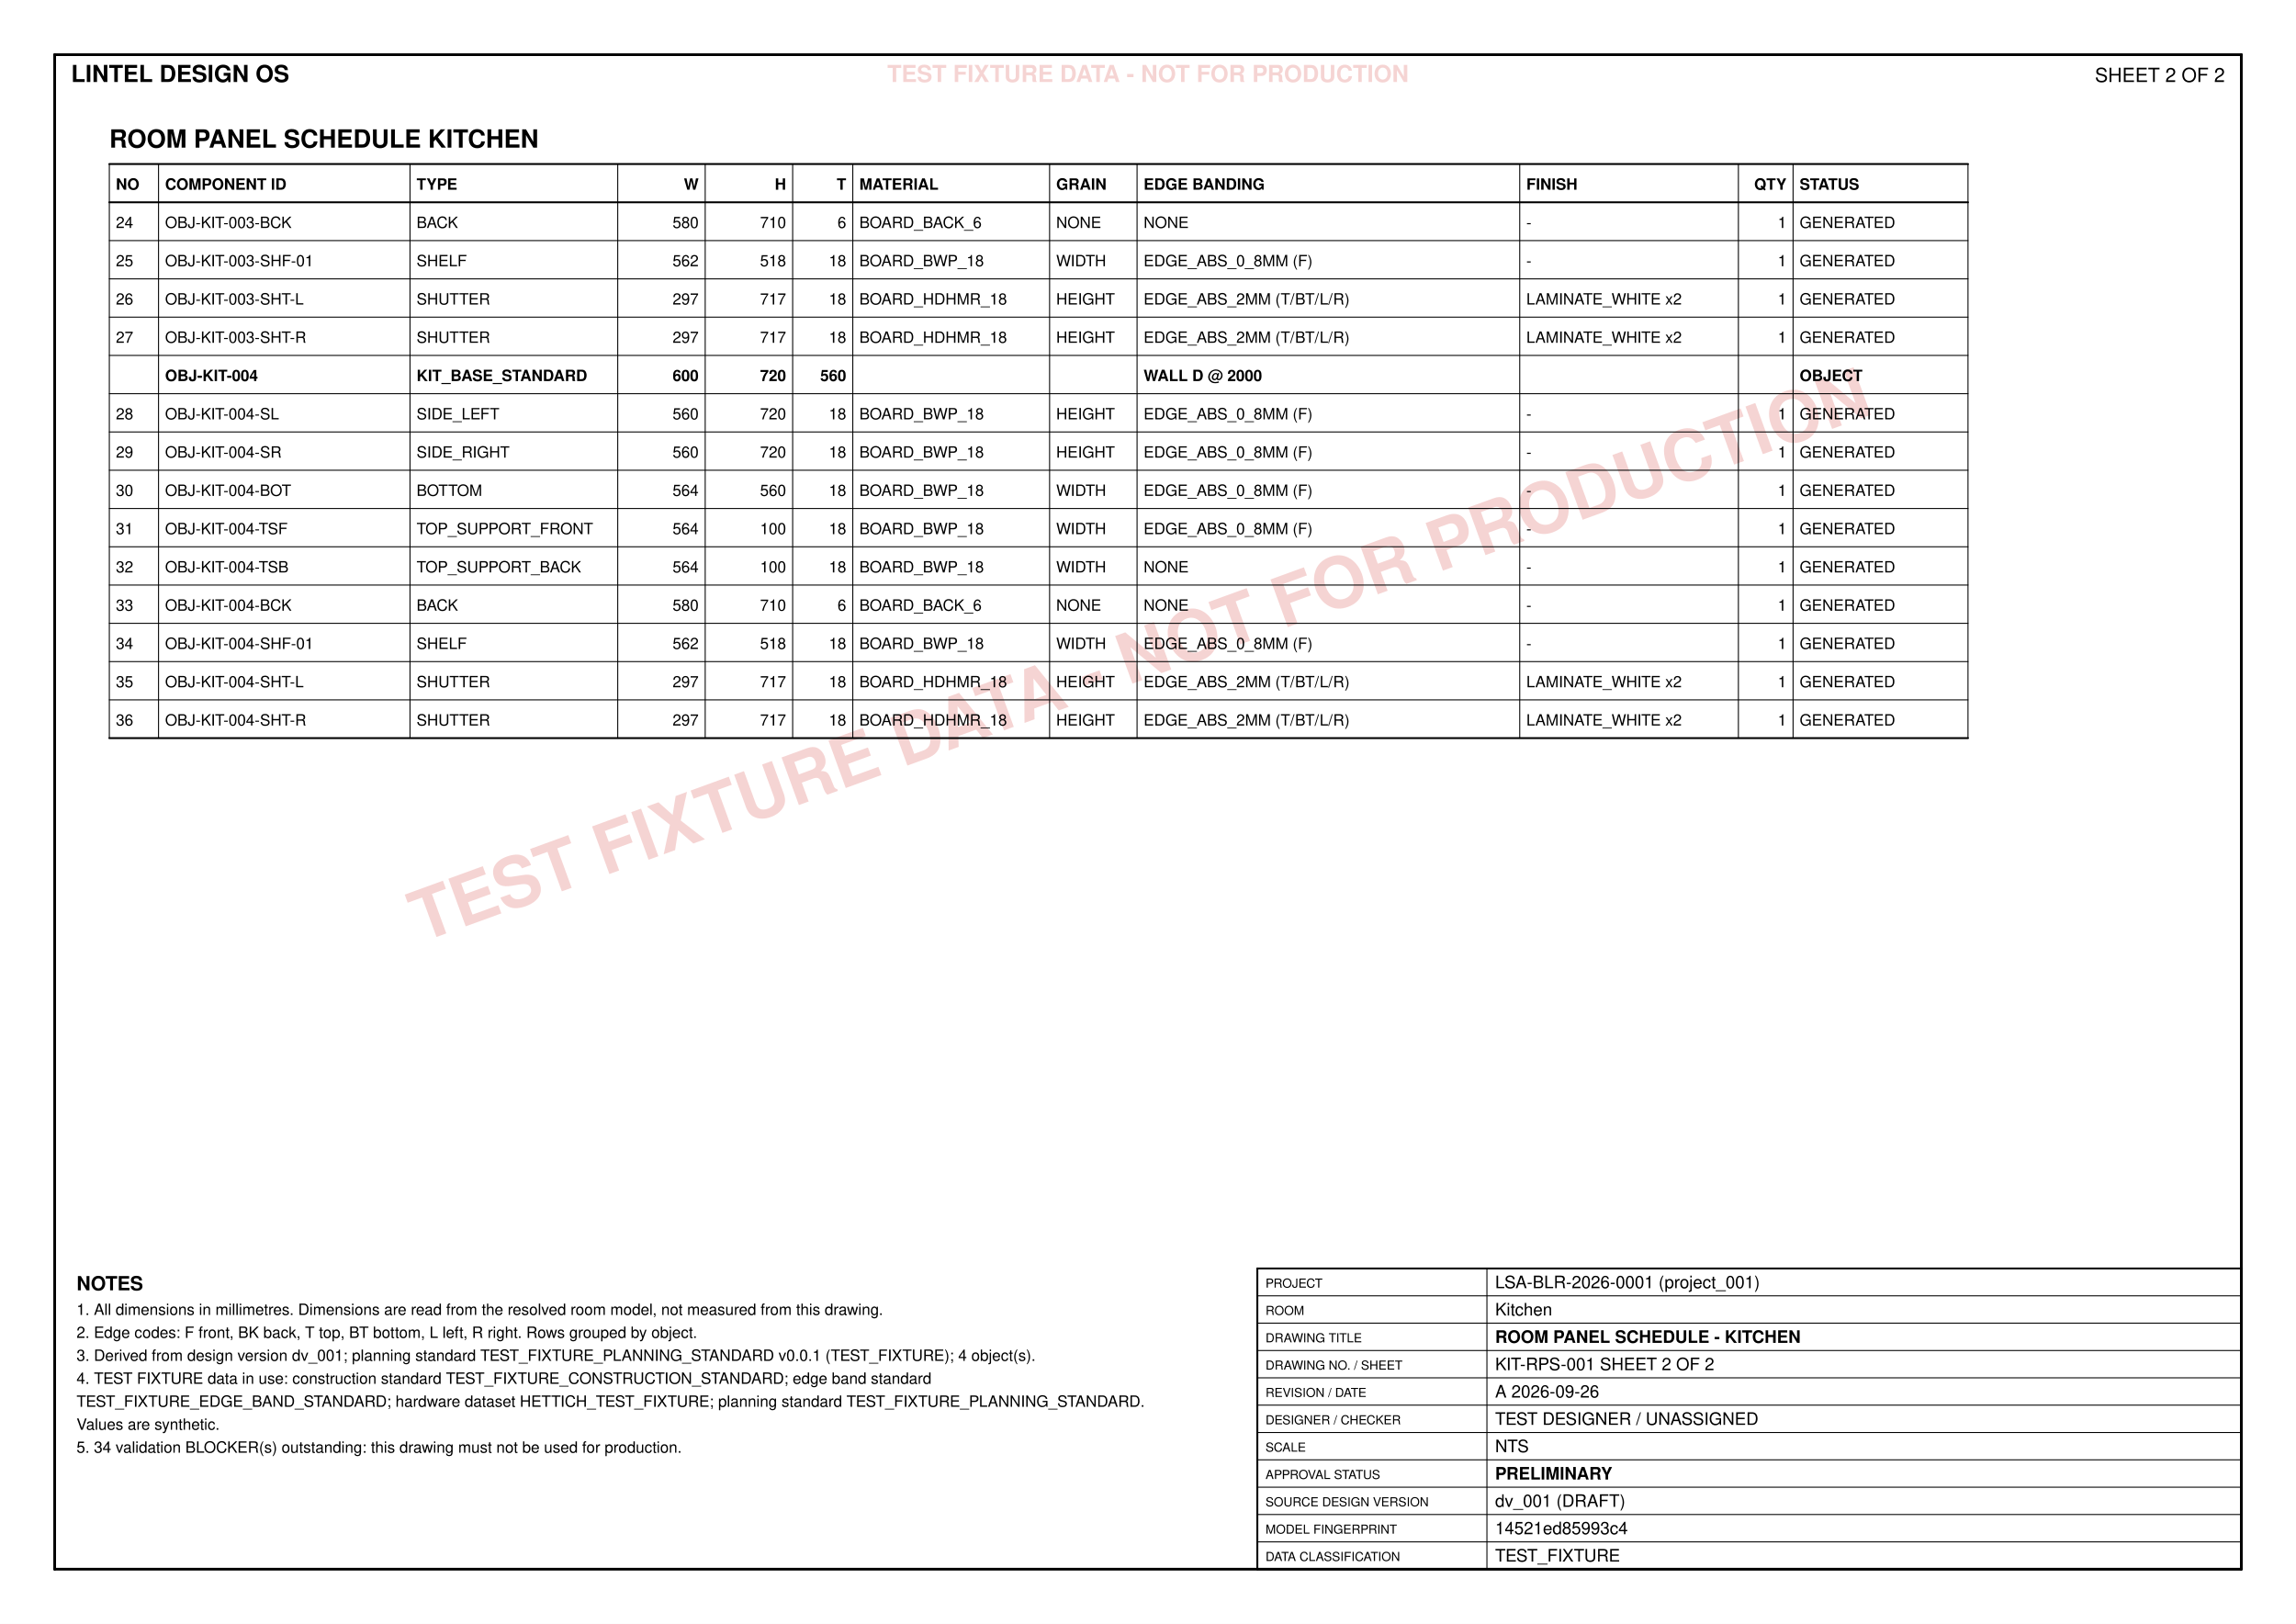
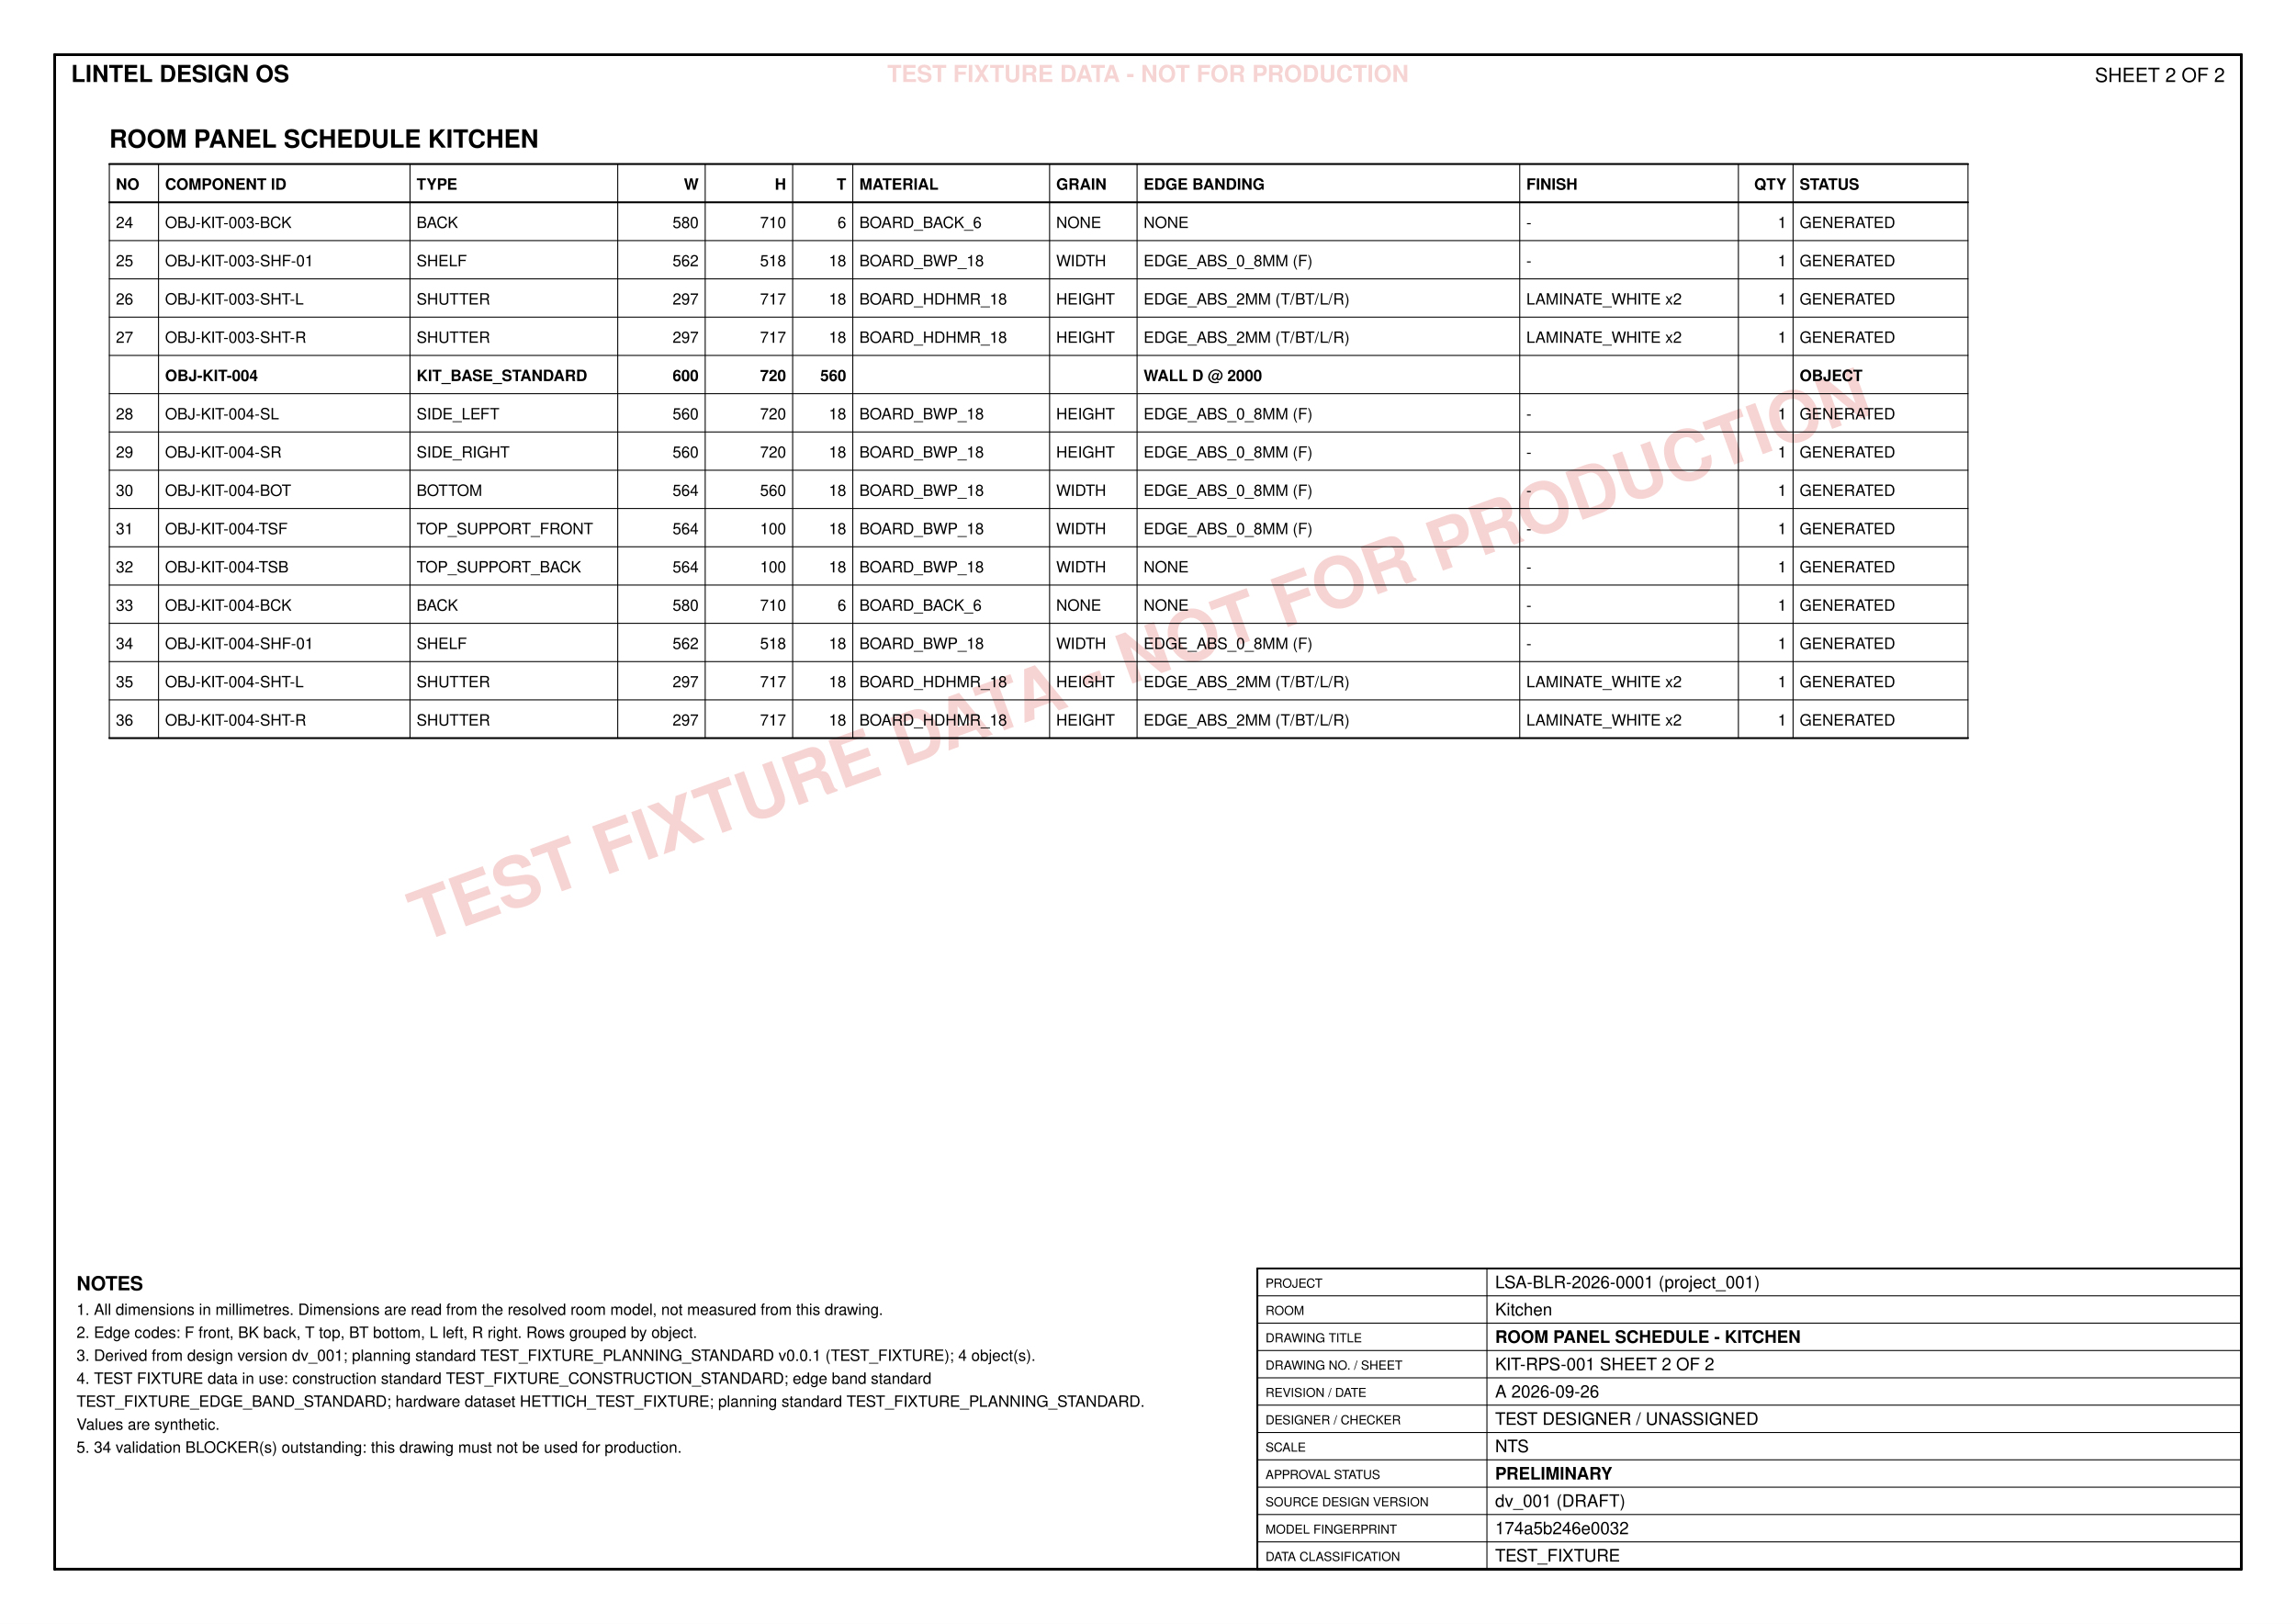
- <svg xmlns="http://www.w3.org/2000/svg" width="420mm" height="297mm" viewBox="0 0 420 297" data-drawing-id="DRW:dv_001:room_001:ROOM_PANEL_SCHEDULE:KIT-RPS-001:RA" data-drawing-type="ROOM_PANEL_SCHEDULE" data-status="PRELIMINARY" data-design-version="dv_001" data-model-fingerprint="14521ed85993c4" data-classification="TEST_FIXTURE" data-content-hash="11b6e7ff7f9b6f" data-sheet="2/2" data-room-id="room_001" data-objects="obj_001,obj_002,obj_003,obj_004">
+ <svg xmlns="http://www.w3.org/2000/svg" width="420mm" height="297mm" viewBox="0 0 420 297" data-drawing-id="DRW:dv_001:room_001:ROOM_PANEL_SCHEDULE:KIT-RPS-001:RA" data-drawing-type="ROOM_PANEL_SCHEDULE" data-status="PRELIMINARY" data-design-version="dv_001" data-model-fingerprint="174a5b246e0032" data-classification="TEST_FIXTURE" data-content-hash="1771db1f6acf5f" data-sheet="2/2" data-room-id="room_001" data-objects="obj_001,obj_002,obj_003,obj_004">
  <rect x="0" y="0" width="420" height="297" fill="#ffffff" />
  <g id="WATERMARK" fill="#d9534f" stroke="#d9534f" opacity="0.25" font-family="Helvetica, Arial, sans-serif" stroke-linecap="round">
    <text stroke="none" x="210" y="124" font-size="12.714" text-anchor="middle" font-weight="bold" transform="rotate(-20 210 124)">TEST FIXTURE DATA - NOT FOR PRODUCTION</text>
    <text stroke="none" x="210" y="15" font-size="4.286" text-anchor="middle" font-weight="bold">TEST FIXTURE DATA - NOT FOR PRODUCTION</text>
  </g>
  <g id="BORDER" fill="#000000" stroke="#000000" font-family="Helvetica, Arial, sans-serif" stroke-linecap="round">
    <line fill="none" x1="10" y1="10" x2="410" y2="10" stroke-width="0.5" />
    <line fill="none" x1="410" y1="10" x2="410" y2="287" stroke-width="0.5" />
    <line fill="none" x1="410" y1="287" x2="10" y2="287" stroke-width="0.5" />
    <line fill="none" x1="10" y1="287" x2="10" y2="10" stroke-width="0.5" />
    <text stroke="none" x="13" y="15" font-size="4.286" text-anchor="start" font-weight="bold">LINTEL DESIGN OS</text>
    <text stroke="none" x="407" y="15" font-size="3.571" text-anchor="end">SHEET 2 OF 2</text>
  </g>
  <g id="ANNOTATION" fill="#000000" stroke="#000000" font-family="Helvetica, Arial, sans-serif" stroke-linecap="round">
    <text stroke="none" x="14" y="236" font-size="3.571" text-anchor="start" font-weight="bold">NOTES</text>
    <text stroke="none" x="14" y="240.5" font-size="2.857" text-anchor="start">1. All dimensions in millimetres. Dimensions are read from the resolved room model, not measured from this drawing.</text>
    <text stroke="none" x="14" y="244.7" font-size="2.857" text-anchor="start">2. Edge codes: F front, BK back, T top, BT bottom, L left, R right. Rows grouped by object.</text>
    <text stroke="none" x="14" y="248.9" font-size="2.857" text-anchor="start">3. Derived from design version dv_001; planning standard TEST_FIXTURE_PLANNING_STANDARD v0.0.1 (TEST_FIXTURE); 4 object(s).</text>
    <text stroke="none" x="14" y="253.1" font-size="2.857" text-anchor="start">4. TEST FIXTURE data in use: construction standard TEST_FIXTURE_CONSTRUCTION_STANDARD; edge band standard</text>
    <text stroke="none" x="14" y="257.3" font-size="2.857" text-anchor="start">   TEST_FIXTURE_EDGE_BAND_STANDARD; hardware dataset HETTICH_TEST_FIXTURE; planning standard TEST_FIXTURE_PLANNING_STANDARD.</text>
    <text stroke="none" x="14" y="261.5" font-size="2.857" text-anchor="start">   Values are synthetic.</text>
    <text stroke="none" x="14" y="265.7" font-size="2.857" text-anchor="start">5. 34 validation BLOCKER(s) outstanding: this drawing must not be used for production.</text>
  </g>
  <g id="TABLE" fill="#000000" stroke="#000000" font-family="Helvetica, Arial, sans-serif" stroke-linecap="round">
    <text stroke="none" x="20" y="27" font-size="4.571" text-anchor="start" font-weight="bold">ROOM PANEL SCHEDULE  KITCHEN</text>
    <line fill="none" x1="20" y1="30" x2="360" y2="30" stroke-width="0.35" />
    <line fill="none" x1="20" y1="37" x2="360" y2="37" stroke-width="0.35" />
    <line fill="none" x1="20" y1="44" x2="360" y2="44" stroke-width="0.18" />
    <line fill="none" x1="20" y1="51" x2="360" y2="51" stroke-width="0.18" />
    <line fill="none" x1="20" y1="58" x2="360" y2="58" stroke-width="0.18" />
    <line fill="none" x1="20" y1="65" x2="360" y2="65" stroke-width="0.18" />
    <line fill="none" x1="20" y1="72" x2="360" y2="72" stroke-width="0.18" />
    <line fill="none" x1="20" y1="79" x2="360" y2="79" stroke-width="0.18" />
    <line fill="none" x1="20" y1="86" x2="360" y2="86" stroke-width="0.18" />
    <line fill="none" x1="20" y1="93" x2="360" y2="93" stroke-width="0.18" />
    <line fill="none" x1="20" y1="100" x2="360" y2="100" stroke-width="0.18" />
    <line fill="none" x1="20" y1="107" x2="360" y2="107" stroke-width="0.18" />
    <line fill="none" x1="20" y1="114" x2="360" y2="114" stroke-width="0.18" />
    <line fill="none" x1="20" y1="121" x2="360" y2="121" stroke-width="0.18" />
    <line fill="none" x1="20" y1="128" x2="360" y2="128" stroke-width="0.18" />
    <line fill="none" x1="20" y1="135" x2="360" y2="135" stroke-width="0.35" />
    <line fill="none" x1="20" y1="30" x2="20" y2="135" stroke-width="0.18" />
    <line fill="none" x1="29" y1="30" x2="29" y2="135" stroke-width="0.18" />
    <line fill="none" x1="75" y1="30" x2="75" y2="135" stroke-width="0.18" />
    <line fill="none" x1="113" y1="30" x2="113" y2="135" stroke-width="0.18" />
    <line fill="none" x1="129" y1="30" x2="129" y2="135" stroke-width="0.18" />
    <line fill="none" x1="145" y1="30" x2="145" y2="135" stroke-width="0.18" />
    <line fill="none" x1="156" y1="30" x2="156" y2="135" stroke-width="0.18" />
    <line fill="none" x1="192" y1="30" x2="192" y2="135" stroke-width="0.18" />
    <line fill="none" x1="208" y1="30" x2="208" y2="135" stroke-width="0.18" />
    <line fill="none" x1="278" y1="30" x2="278" y2="135" stroke-width="0.18" />
    <line fill="none" x1="318" y1="30" x2="318" y2="135" stroke-width="0.18" />
    <line fill="none" x1="328" y1="30" x2="328" y2="135" stroke-width="0.18" />
    <line fill="none" x1="360" y1="30" x2="360" y2="135" stroke-width="0.18" />
    <text stroke="none" x="21.2" y="34.7" font-size="2.857" text-anchor="start" font-weight="bold">NO</text>
    <text stroke="none" x="30.2" y="34.7" font-size="2.857" text-anchor="start" font-weight="bold">COMPONENT ID</text>
    <text stroke="none" x="76.2" y="34.7" font-size="2.857" text-anchor="start" font-weight="bold">TYPE</text>
    <text stroke="none" x="127.8" y="34.7" font-size="2.857" text-anchor="end" font-weight="bold">W</text>
    <text stroke="none" x="143.8" y="34.7" font-size="2.857" text-anchor="end" font-weight="bold">H</text>
    <text stroke="none" x="154.8" y="34.7" font-size="2.857" text-anchor="end" font-weight="bold">T</text>
    <text stroke="none" x="157.2" y="34.7" font-size="2.857" text-anchor="start" font-weight="bold">MATERIAL</text>
    <text stroke="none" x="193.2" y="34.7" font-size="2.857" text-anchor="start" font-weight="bold">GRAIN</text>
    <text stroke="none" x="209.2" y="34.7" font-size="2.857" text-anchor="start" font-weight="bold">EDGE BANDING</text>
    <text stroke="none" x="279.2" y="34.7" font-size="2.857" text-anchor="start" font-weight="bold">FINISH</text>
    <text stroke="none" x="326.8" y="34.7" font-size="2.857" text-anchor="end" font-weight="bold">QTY</text>
    <text stroke="none" x="329.2" y="34.7" font-size="2.857" text-anchor="start" font-weight="bold">STATUS</text>
    <text stroke="none" x="21.2" y="41.7" font-size="2.857" text-anchor="start">24</text>
    <text stroke="none" x="30.2" y="41.7" font-size="2.857" text-anchor="start">OBJ-KIT-003-BCK</text>
    <text stroke="none" x="76.2" y="41.7" font-size="2.857" text-anchor="start">BACK</text>
    <text stroke="none" x="127.8" y="41.7" font-size="2.857" text-anchor="end">580</text>
    <text stroke="none" x="143.8" y="41.7" font-size="2.857" text-anchor="end">710</text>
    <text stroke="none" x="154.8" y="41.7" font-size="2.857" text-anchor="end">6</text>
    <text stroke="none" x="157.2" y="41.7" font-size="2.857" text-anchor="start">BOARD_BACK_6</text>
    <text stroke="none" x="193.2" y="41.7" font-size="2.857" text-anchor="start">NONE</text>
    <text stroke="none" x="209.2" y="41.7" font-size="2.857" text-anchor="start">NONE</text>
    <text stroke="none" x="279.2" y="41.7" font-size="2.857" text-anchor="start">-</text>
    <text stroke="none" x="326.8" y="41.7" font-size="2.857" text-anchor="end">1</text>
    <text stroke="none" x="329.2" y="41.7" font-size="2.857" text-anchor="start">GENERATED</text>
    <text stroke="none" x="21.2" y="48.7" font-size="2.857" text-anchor="start">25</text>
    <text stroke="none" x="30.2" y="48.7" font-size="2.857" text-anchor="start">OBJ-KIT-003-SHF-01</text>
    <text stroke="none" x="76.2" y="48.7" font-size="2.857" text-anchor="start">SHELF</text>
    <text stroke="none" x="127.8" y="48.7" font-size="2.857" text-anchor="end">562</text>
    <text stroke="none" x="143.8" y="48.7" font-size="2.857" text-anchor="end">518</text>
    <text stroke="none" x="154.8" y="48.7" font-size="2.857" text-anchor="end">18</text>
    <text stroke="none" x="157.2" y="48.7" font-size="2.857" text-anchor="start">BOARD_BWP_18</text>
    <text stroke="none" x="193.2" y="48.7" font-size="2.857" text-anchor="start">WIDTH</text>
    <text stroke="none" x="209.2" y="48.7" font-size="2.857" text-anchor="start">EDGE_ABS_0_8MM (F)</text>
    <text stroke="none" x="279.2" y="48.7" font-size="2.857" text-anchor="start">-</text>
    <text stroke="none" x="326.8" y="48.7" font-size="2.857" text-anchor="end">1</text>
    <text stroke="none" x="329.2" y="48.7" font-size="2.857" text-anchor="start">GENERATED</text>
    <text stroke="none" x="21.2" y="55.7" font-size="2.857" text-anchor="start">26</text>
    <text stroke="none" x="30.2" y="55.7" font-size="2.857" text-anchor="start">OBJ-KIT-003-SHT-L</text>
    <text stroke="none" x="76.2" y="55.7" font-size="2.857" text-anchor="start">SHUTTER</text>
    <text stroke="none" x="127.8" y="55.7" font-size="2.857" text-anchor="end">297</text>
    <text stroke="none" x="143.8" y="55.7" font-size="2.857" text-anchor="end">717</text>
    <text stroke="none" x="154.8" y="55.7" font-size="2.857" text-anchor="end">18</text>
    <text stroke="none" x="157.2" y="55.7" font-size="2.857" text-anchor="start">BOARD_HDHMR_18</text>
    <text stroke="none" x="193.2" y="55.7" font-size="2.857" text-anchor="start">HEIGHT</text>
    <text stroke="none" x="209.2" y="55.7" font-size="2.857" text-anchor="start">EDGE_ABS_2MM (T/BT/L/R)</text>
    <text stroke="none" x="279.2" y="55.7" font-size="2.857" text-anchor="start">LAMINATE_WHITE x2</text>
    <text stroke="none" x="326.8" y="55.7" font-size="2.857" text-anchor="end">1</text>
    <text stroke="none" x="329.2" y="55.7" font-size="2.857" text-anchor="start">GENERATED</text>
    <text stroke="none" x="21.2" y="62.7" font-size="2.857" text-anchor="start">27</text>
    <text stroke="none" x="30.2" y="62.7" font-size="2.857" text-anchor="start">OBJ-KIT-003-SHT-R</text>
    <text stroke="none" x="76.2" y="62.7" font-size="2.857" text-anchor="start">SHUTTER</text>
    <text stroke="none" x="127.8" y="62.7" font-size="2.857" text-anchor="end">297</text>
    <text stroke="none" x="143.8" y="62.7" font-size="2.857" text-anchor="end">717</text>
    <text stroke="none" x="154.8" y="62.7" font-size="2.857" text-anchor="end">18</text>
    <text stroke="none" x="157.2" y="62.7" font-size="2.857" text-anchor="start">BOARD_HDHMR_18</text>
    <text stroke="none" x="193.2" y="62.7" font-size="2.857" text-anchor="start">HEIGHT</text>
    <text stroke="none" x="209.2" y="62.7" font-size="2.857" text-anchor="start">EDGE_ABS_2MM (T/BT/L/R)</text>
    <text stroke="none" x="279.2" y="62.7" font-size="2.857" text-anchor="start">LAMINATE_WHITE x2</text>
    <text stroke="none" x="326.8" y="62.7" font-size="2.857" text-anchor="end">1</text>
    <text stroke="none" x="329.2" y="62.7" font-size="2.857" text-anchor="start">GENERATED</text>
    <text stroke="none" x="21.2" y="69.7" font-size="2.857" text-anchor="start" font-weight="bold" />
    <text stroke="none" x="30.2" y="69.7" font-size="2.857" text-anchor="start" font-weight="bold">OBJ-KIT-004</text>
    <text stroke="none" x="76.2" y="69.7" font-size="2.857" text-anchor="start" font-weight="bold">KIT_BASE_STANDARD</text>
    <text stroke="none" x="127.8" y="69.7" font-size="2.857" text-anchor="end" font-weight="bold">600</text>
    <text stroke="none" x="143.8" y="69.7" font-size="2.857" text-anchor="end" font-weight="bold">720</text>
    <text stroke="none" x="154.8" y="69.7" font-size="2.857" text-anchor="end" font-weight="bold">560</text>
    <text stroke="none" x="157.2" y="69.7" font-size="2.857" text-anchor="start" font-weight="bold" />
    <text stroke="none" x="193.2" y="69.7" font-size="2.857" text-anchor="start" font-weight="bold" />
    <text stroke="none" x="209.2" y="69.7" font-size="2.857" text-anchor="start" font-weight="bold">WALL D @ 2000</text>
    <text stroke="none" x="279.2" y="69.7" font-size="2.857" text-anchor="start" font-weight="bold" />
    <text stroke="none" x="326.8" y="69.7" font-size="2.857" text-anchor="end" font-weight="bold" />
    <text stroke="none" x="329.2" y="69.7" font-size="2.857" text-anchor="start" font-weight="bold">OBJECT</text>
    <text stroke="none" x="21.2" y="76.7" font-size="2.857" text-anchor="start">28</text>
    <text stroke="none" x="30.2" y="76.7" font-size="2.857" text-anchor="start">OBJ-KIT-004-SL</text>
    <text stroke="none" x="76.2" y="76.7" font-size="2.857" text-anchor="start">SIDE_LEFT</text>
    <text stroke="none" x="127.8" y="76.7" font-size="2.857" text-anchor="end">560</text>
    <text stroke="none" x="143.8" y="76.7" font-size="2.857" text-anchor="end">720</text>
    <text stroke="none" x="154.8" y="76.7" font-size="2.857" text-anchor="end">18</text>
    <text stroke="none" x="157.2" y="76.7" font-size="2.857" text-anchor="start">BOARD_BWP_18</text>
    <text stroke="none" x="193.2" y="76.7" font-size="2.857" text-anchor="start">HEIGHT</text>
    <text stroke="none" x="209.2" y="76.7" font-size="2.857" text-anchor="start">EDGE_ABS_0_8MM (F)</text>
    <text stroke="none" x="279.2" y="76.7" font-size="2.857" text-anchor="start">-</text>
    <text stroke="none" x="326.8" y="76.7" font-size="2.857" text-anchor="end">1</text>
    <text stroke="none" x="329.2" y="76.7" font-size="2.857" text-anchor="start">GENERATED</text>
    <text stroke="none" x="21.2" y="83.7" font-size="2.857" text-anchor="start">29</text>
    <text stroke="none" x="30.2" y="83.7" font-size="2.857" text-anchor="start">OBJ-KIT-004-SR</text>
    <text stroke="none" x="76.2" y="83.7" font-size="2.857" text-anchor="start">SIDE_RIGHT</text>
    <text stroke="none" x="127.8" y="83.7" font-size="2.857" text-anchor="end">560</text>
    <text stroke="none" x="143.8" y="83.7" font-size="2.857" text-anchor="end">720</text>
    <text stroke="none" x="154.8" y="83.7" font-size="2.857" text-anchor="end">18</text>
    <text stroke="none" x="157.2" y="83.7" font-size="2.857" text-anchor="start">BOARD_BWP_18</text>
    <text stroke="none" x="193.2" y="83.7" font-size="2.857" text-anchor="start">HEIGHT</text>
    <text stroke="none" x="209.2" y="83.7" font-size="2.857" text-anchor="start">EDGE_ABS_0_8MM (F)</text>
    <text stroke="none" x="279.2" y="83.7" font-size="2.857" text-anchor="start">-</text>
    <text stroke="none" x="326.8" y="83.7" font-size="2.857" text-anchor="end">1</text>
    <text stroke="none" x="329.2" y="83.7" font-size="2.857" text-anchor="start">GENERATED</text>
    <text stroke="none" x="21.2" y="90.7" font-size="2.857" text-anchor="start">30</text>
    <text stroke="none" x="30.2" y="90.7" font-size="2.857" text-anchor="start">OBJ-KIT-004-BOT</text>
    <text stroke="none" x="76.2" y="90.7" font-size="2.857" text-anchor="start">BOTTOM</text>
    <text stroke="none" x="127.8" y="90.7" font-size="2.857" text-anchor="end">564</text>
    <text stroke="none" x="143.8" y="90.7" font-size="2.857" text-anchor="end">560</text>
    <text stroke="none" x="154.8" y="90.7" font-size="2.857" text-anchor="end">18</text>
    <text stroke="none" x="157.2" y="90.7" font-size="2.857" text-anchor="start">BOARD_BWP_18</text>
    <text stroke="none" x="193.2" y="90.7" font-size="2.857" text-anchor="start">WIDTH</text>
    <text stroke="none" x="209.2" y="90.7" font-size="2.857" text-anchor="start">EDGE_ABS_0_8MM (F)</text>
    <text stroke="none" x="279.2" y="90.7" font-size="2.857" text-anchor="start">-</text>
    <text stroke="none" x="326.8" y="90.7" font-size="2.857" text-anchor="end">1</text>
    <text stroke="none" x="329.2" y="90.7" font-size="2.857" text-anchor="start">GENERATED</text>
    <text stroke="none" x="21.2" y="97.7" font-size="2.857" text-anchor="start">31</text>
    <text stroke="none" x="30.2" y="97.7" font-size="2.857" text-anchor="start">OBJ-KIT-004-TSF</text>
    <text stroke="none" x="76.2" y="97.7" font-size="2.857" text-anchor="start">TOP_SUPPORT_FRONT</text>
    <text stroke="none" x="127.8" y="97.7" font-size="2.857" text-anchor="end">564</text>
    <text stroke="none" x="143.8" y="97.7" font-size="2.857" text-anchor="end">100</text>
    <text stroke="none" x="154.8" y="97.7" font-size="2.857" text-anchor="end">18</text>
    <text stroke="none" x="157.2" y="97.7" font-size="2.857" text-anchor="start">BOARD_BWP_18</text>
    <text stroke="none" x="193.2" y="97.7" font-size="2.857" text-anchor="start">WIDTH</text>
    <text stroke="none" x="209.2" y="97.7" font-size="2.857" text-anchor="start">EDGE_ABS_0_8MM (F)</text>
    <text stroke="none" x="279.2" y="97.7" font-size="2.857" text-anchor="start">-</text>
    <text stroke="none" x="326.8" y="97.7" font-size="2.857" text-anchor="end">1</text>
    <text stroke="none" x="329.2" y="97.7" font-size="2.857" text-anchor="start">GENERATED</text>
    <text stroke="none" x="21.2" y="104.7" font-size="2.857" text-anchor="start">32</text>
    <text stroke="none" x="30.2" y="104.7" font-size="2.857" text-anchor="start">OBJ-KIT-004-TSB</text>
    <text stroke="none" x="76.2" y="104.7" font-size="2.857" text-anchor="start">TOP_SUPPORT_BACK</text>
    <text stroke="none" x="127.8" y="104.7" font-size="2.857" text-anchor="end">564</text>
    <text stroke="none" x="143.8" y="104.7" font-size="2.857" text-anchor="end">100</text>
    <text stroke="none" x="154.8" y="104.7" font-size="2.857" text-anchor="end">18</text>
    <text stroke="none" x="157.2" y="104.7" font-size="2.857" text-anchor="start">BOARD_BWP_18</text>
    <text stroke="none" x="193.2" y="104.7" font-size="2.857" text-anchor="start">WIDTH</text>
    <text stroke="none" x="209.2" y="104.7" font-size="2.857" text-anchor="start">NONE</text>
    <text stroke="none" x="279.2" y="104.7" font-size="2.857" text-anchor="start">-</text>
    <text stroke="none" x="326.8" y="104.7" font-size="2.857" text-anchor="end">1</text>
    <text stroke="none" x="329.2" y="104.7" font-size="2.857" text-anchor="start">GENERATED</text>
    <text stroke="none" x="21.2" y="111.7" font-size="2.857" text-anchor="start">33</text>
    <text stroke="none" x="30.2" y="111.7" font-size="2.857" text-anchor="start">OBJ-KIT-004-BCK</text>
    <text stroke="none" x="76.2" y="111.7" font-size="2.857" text-anchor="start">BACK</text>
    <text stroke="none" x="127.8" y="111.7" font-size="2.857" text-anchor="end">580</text>
    <text stroke="none" x="143.8" y="111.7" font-size="2.857" text-anchor="end">710</text>
    <text stroke="none" x="154.8" y="111.7" font-size="2.857" text-anchor="end">6</text>
    <text stroke="none" x="157.2" y="111.7" font-size="2.857" text-anchor="start">BOARD_BACK_6</text>
    <text stroke="none" x="193.2" y="111.7" font-size="2.857" text-anchor="start">NONE</text>
    <text stroke="none" x="209.2" y="111.7" font-size="2.857" text-anchor="start">NONE</text>
    <text stroke="none" x="279.2" y="111.7" font-size="2.857" text-anchor="start">-</text>
    <text stroke="none" x="326.8" y="111.7" font-size="2.857" text-anchor="end">1</text>
    <text stroke="none" x="329.2" y="111.7" font-size="2.857" text-anchor="start">GENERATED</text>
    <text stroke="none" x="21.2" y="118.7" font-size="2.857" text-anchor="start">34</text>
    <text stroke="none" x="30.2" y="118.7" font-size="2.857" text-anchor="start">OBJ-KIT-004-SHF-01</text>
    <text stroke="none" x="76.2" y="118.7" font-size="2.857" text-anchor="start">SHELF</text>
    <text stroke="none" x="127.8" y="118.7" font-size="2.857" text-anchor="end">562</text>
    <text stroke="none" x="143.8" y="118.7" font-size="2.857" text-anchor="end">518</text>
    <text stroke="none" x="154.8" y="118.7" font-size="2.857" text-anchor="end">18</text>
    <text stroke="none" x="157.2" y="118.7" font-size="2.857" text-anchor="start">BOARD_BWP_18</text>
    <text stroke="none" x="193.2" y="118.7" font-size="2.857" text-anchor="start">WIDTH</text>
    <text stroke="none" x="209.2" y="118.7" font-size="2.857" text-anchor="start">EDGE_ABS_0_8MM (F)</text>
    <text stroke="none" x="279.2" y="118.7" font-size="2.857" text-anchor="start">-</text>
    <text stroke="none" x="326.8" y="118.7" font-size="2.857" text-anchor="end">1</text>
    <text stroke="none" x="329.2" y="118.7" font-size="2.857" text-anchor="start">GENERATED</text>
    <text stroke="none" x="21.2" y="125.7" font-size="2.857" text-anchor="start">35</text>
    <text stroke="none" x="30.2" y="125.7" font-size="2.857" text-anchor="start">OBJ-KIT-004-SHT-L</text>
    <text stroke="none" x="76.2" y="125.7" font-size="2.857" text-anchor="start">SHUTTER</text>
    <text stroke="none" x="127.8" y="125.7" font-size="2.857" text-anchor="end">297</text>
    <text stroke="none" x="143.8" y="125.7" font-size="2.857" text-anchor="end">717</text>
    <text stroke="none" x="154.8" y="125.7" font-size="2.857" text-anchor="end">18</text>
    <text stroke="none" x="157.2" y="125.7" font-size="2.857" text-anchor="start">BOARD_HDHMR_18</text>
    <text stroke="none" x="193.2" y="125.7" font-size="2.857" text-anchor="start">HEIGHT</text>
    <text stroke="none" x="209.2" y="125.7" font-size="2.857" text-anchor="start">EDGE_ABS_2MM (T/BT/L/R)</text>
    <text stroke="none" x="279.2" y="125.7" font-size="2.857" text-anchor="start">LAMINATE_WHITE x2</text>
    <text stroke="none" x="326.8" y="125.7" font-size="2.857" text-anchor="end">1</text>
    <text stroke="none" x="329.2" y="125.7" font-size="2.857" text-anchor="start">GENERATED</text>
    <text stroke="none" x="21.2" y="132.7" font-size="2.857" text-anchor="start">36</text>
    <text stroke="none" x="30.2" y="132.7" font-size="2.857" text-anchor="start">OBJ-KIT-004-SHT-R</text>
    <text stroke="none" x="76.2" y="132.7" font-size="2.857" text-anchor="start">SHUTTER</text>
    <text stroke="none" x="127.8" y="132.7" font-size="2.857" text-anchor="end">297</text>
    <text stroke="none" x="143.8" y="132.7" font-size="2.857" text-anchor="end">717</text>
    <text stroke="none" x="154.8" y="132.7" font-size="2.857" text-anchor="end">18</text>
    <text stroke="none" x="157.2" y="132.7" font-size="2.857" text-anchor="start">BOARD_HDHMR_18</text>
    <text stroke="none" x="193.2" y="132.7" font-size="2.857" text-anchor="start">HEIGHT</text>
    <text stroke="none" x="209.2" y="132.7" font-size="2.857" text-anchor="start">EDGE_ABS_2MM (T/BT/L/R)</text>
    <text stroke="none" x="279.2" y="132.7" font-size="2.857" text-anchor="start">LAMINATE_WHITE x2</text>
    <text stroke="none" x="326.8" y="132.7" font-size="2.857" text-anchor="end">1</text>
    <text stroke="none" x="329.2" y="132.7" font-size="2.857" text-anchor="start">GENERATED</text>
  </g>
  <g id="TITLE_BLOCK" fill="#000000" stroke="#000000" font-family="Helvetica, Arial, sans-serif" stroke-linecap="round">
    <line fill="none" x1="230" y1="232" x2="410" y2="232" stroke-width="0.35" />
    <line fill="none" x1="410" y1="232" x2="410" y2="287" stroke-width="0.35" />
    <line fill="none" x1="410" y1="287" x2="230" y2="287" stroke-width="0.35" />
    <line fill="none" x1="230" y1="287" x2="230" y2="232" stroke-width="0.35" />
    <line fill="none" x1="272" y1="232" x2="272" y2="287" stroke-width="0.18" />
    <text stroke="none" x="231.5" y="235.5" font-size="2.286" text-anchor="start">PROJECT</text>
    <text stroke="none" x="273.5" y="235.6" font-size="3.143" text-anchor="start">LSA-BLR-2026-0001 (project_001)</text>
    <line fill="none" x1="230" y1="237" x2="410" y2="237" stroke-width="0.18" />
    <text stroke="none" x="231.5" y="240.5" font-size="2.286" text-anchor="start">ROOM</text>
    <text stroke="none" x="273.5" y="240.6" font-size="3.143" text-anchor="start">Kitchen</text>
    <line fill="none" x1="230" y1="242" x2="410" y2="242" stroke-width="0.18" />
    <text stroke="none" x="231.5" y="245.5" font-size="2.286" text-anchor="start">DRAWING TITLE</text>
    <text stroke="none" x="273.5" y="245.6" font-size="3.143" text-anchor="start" font-weight="bold">ROOM PANEL SCHEDULE - KITCHEN</text>
    <line fill="none" x1="230" y1="247" x2="410" y2="247" stroke-width="0.18" />
    <text stroke="none" x="231.5" y="250.5" font-size="2.286" text-anchor="start">DRAWING NO. / SHEET</text>
    <text stroke="none" x="273.5" y="250.6" font-size="3.143" text-anchor="start">KIT-RPS-001   SHEET 2 OF 2</text>
    <line fill="none" x1="230" y1="252" x2="410" y2="252" stroke-width="0.18" />
    <text stroke="none" x="231.5" y="255.5" font-size="2.286" text-anchor="start">REVISION / DATE</text>
    <text stroke="none" x="273.5" y="255.6" font-size="3.143" text-anchor="start">A   2026-09-26</text>
    <line fill="none" x1="230" y1="257" x2="410" y2="257" stroke-width="0.18" />
    <text stroke="none" x="231.5" y="260.5" font-size="2.286" text-anchor="start">DESIGNER / CHECKER</text>
    <text stroke="none" x="273.5" y="260.6" font-size="3.143" text-anchor="start">TEST DESIGNER / UNASSIGNED</text>
    <line fill="none" x1="230" y1="262" x2="410" y2="262" stroke-width="0.18" />
    <text stroke="none" x="231.5" y="265.5" font-size="2.286" text-anchor="start">SCALE</text>
    <text stroke="none" x="273.5" y="265.6" font-size="3.143" text-anchor="start">NTS</text>
    <line fill="none" x1="230" y1="267" x2="410" y2="267" stroke-width="0.18" />
    <text stroke="none" x="231.5" y="270.5" font-size="2.286" text-anchor="start">APPROVAL STATUS</text>
    <text stroke="none" x="273.5" y="270.6" font-size="3.143" text-anchor="start" font-weight="bold">PRELIMINARY</text>
    <line fill="none" x1="230" y1="272" x2="410" y2="272" stroke-width="0.18" />
    <text stroke="none" x="231.5" y="275.5" font-size="2.286" text-anchor="start">SOURCE DESIGN VERSION</text>
    <text stroke="none" x="273.5" y="275.6" font-size="3.143" text-anchor="start">dv_001 (DRAFT)</text>
    <line fill="none" x1="230" y1="277" x2="410" y2="277" stroke-width="0.18" />
    <text stroke="none" x="231.5" y="280.5" font-size="2.286" text-anchor="start">MODEL FINGERPRINT</text>
-     <text stroke="none" x="273.5" y="280.6" font-size="3.143" text-anchor="start">14521ed85993c4</text>
+     <text stroke="none" x="273.5" y="280.6" font-size="3.143" text-anchor="start">174a5b246e0032</text>
    <line fill="none" x1="230" y1="282" x2="410" y2="282" stroke-width="0.18" />
    <text stroke="none" x="231.5" y="285.5" font-size="2.286" text-anchor="start">DATA CLASSIFICATION</text>
    <text stroke="none" x="273.5" y="285.6" font-size="3.143" text-anchor="start">TEST_FIXTURE</text>
  </g>
</svg>
